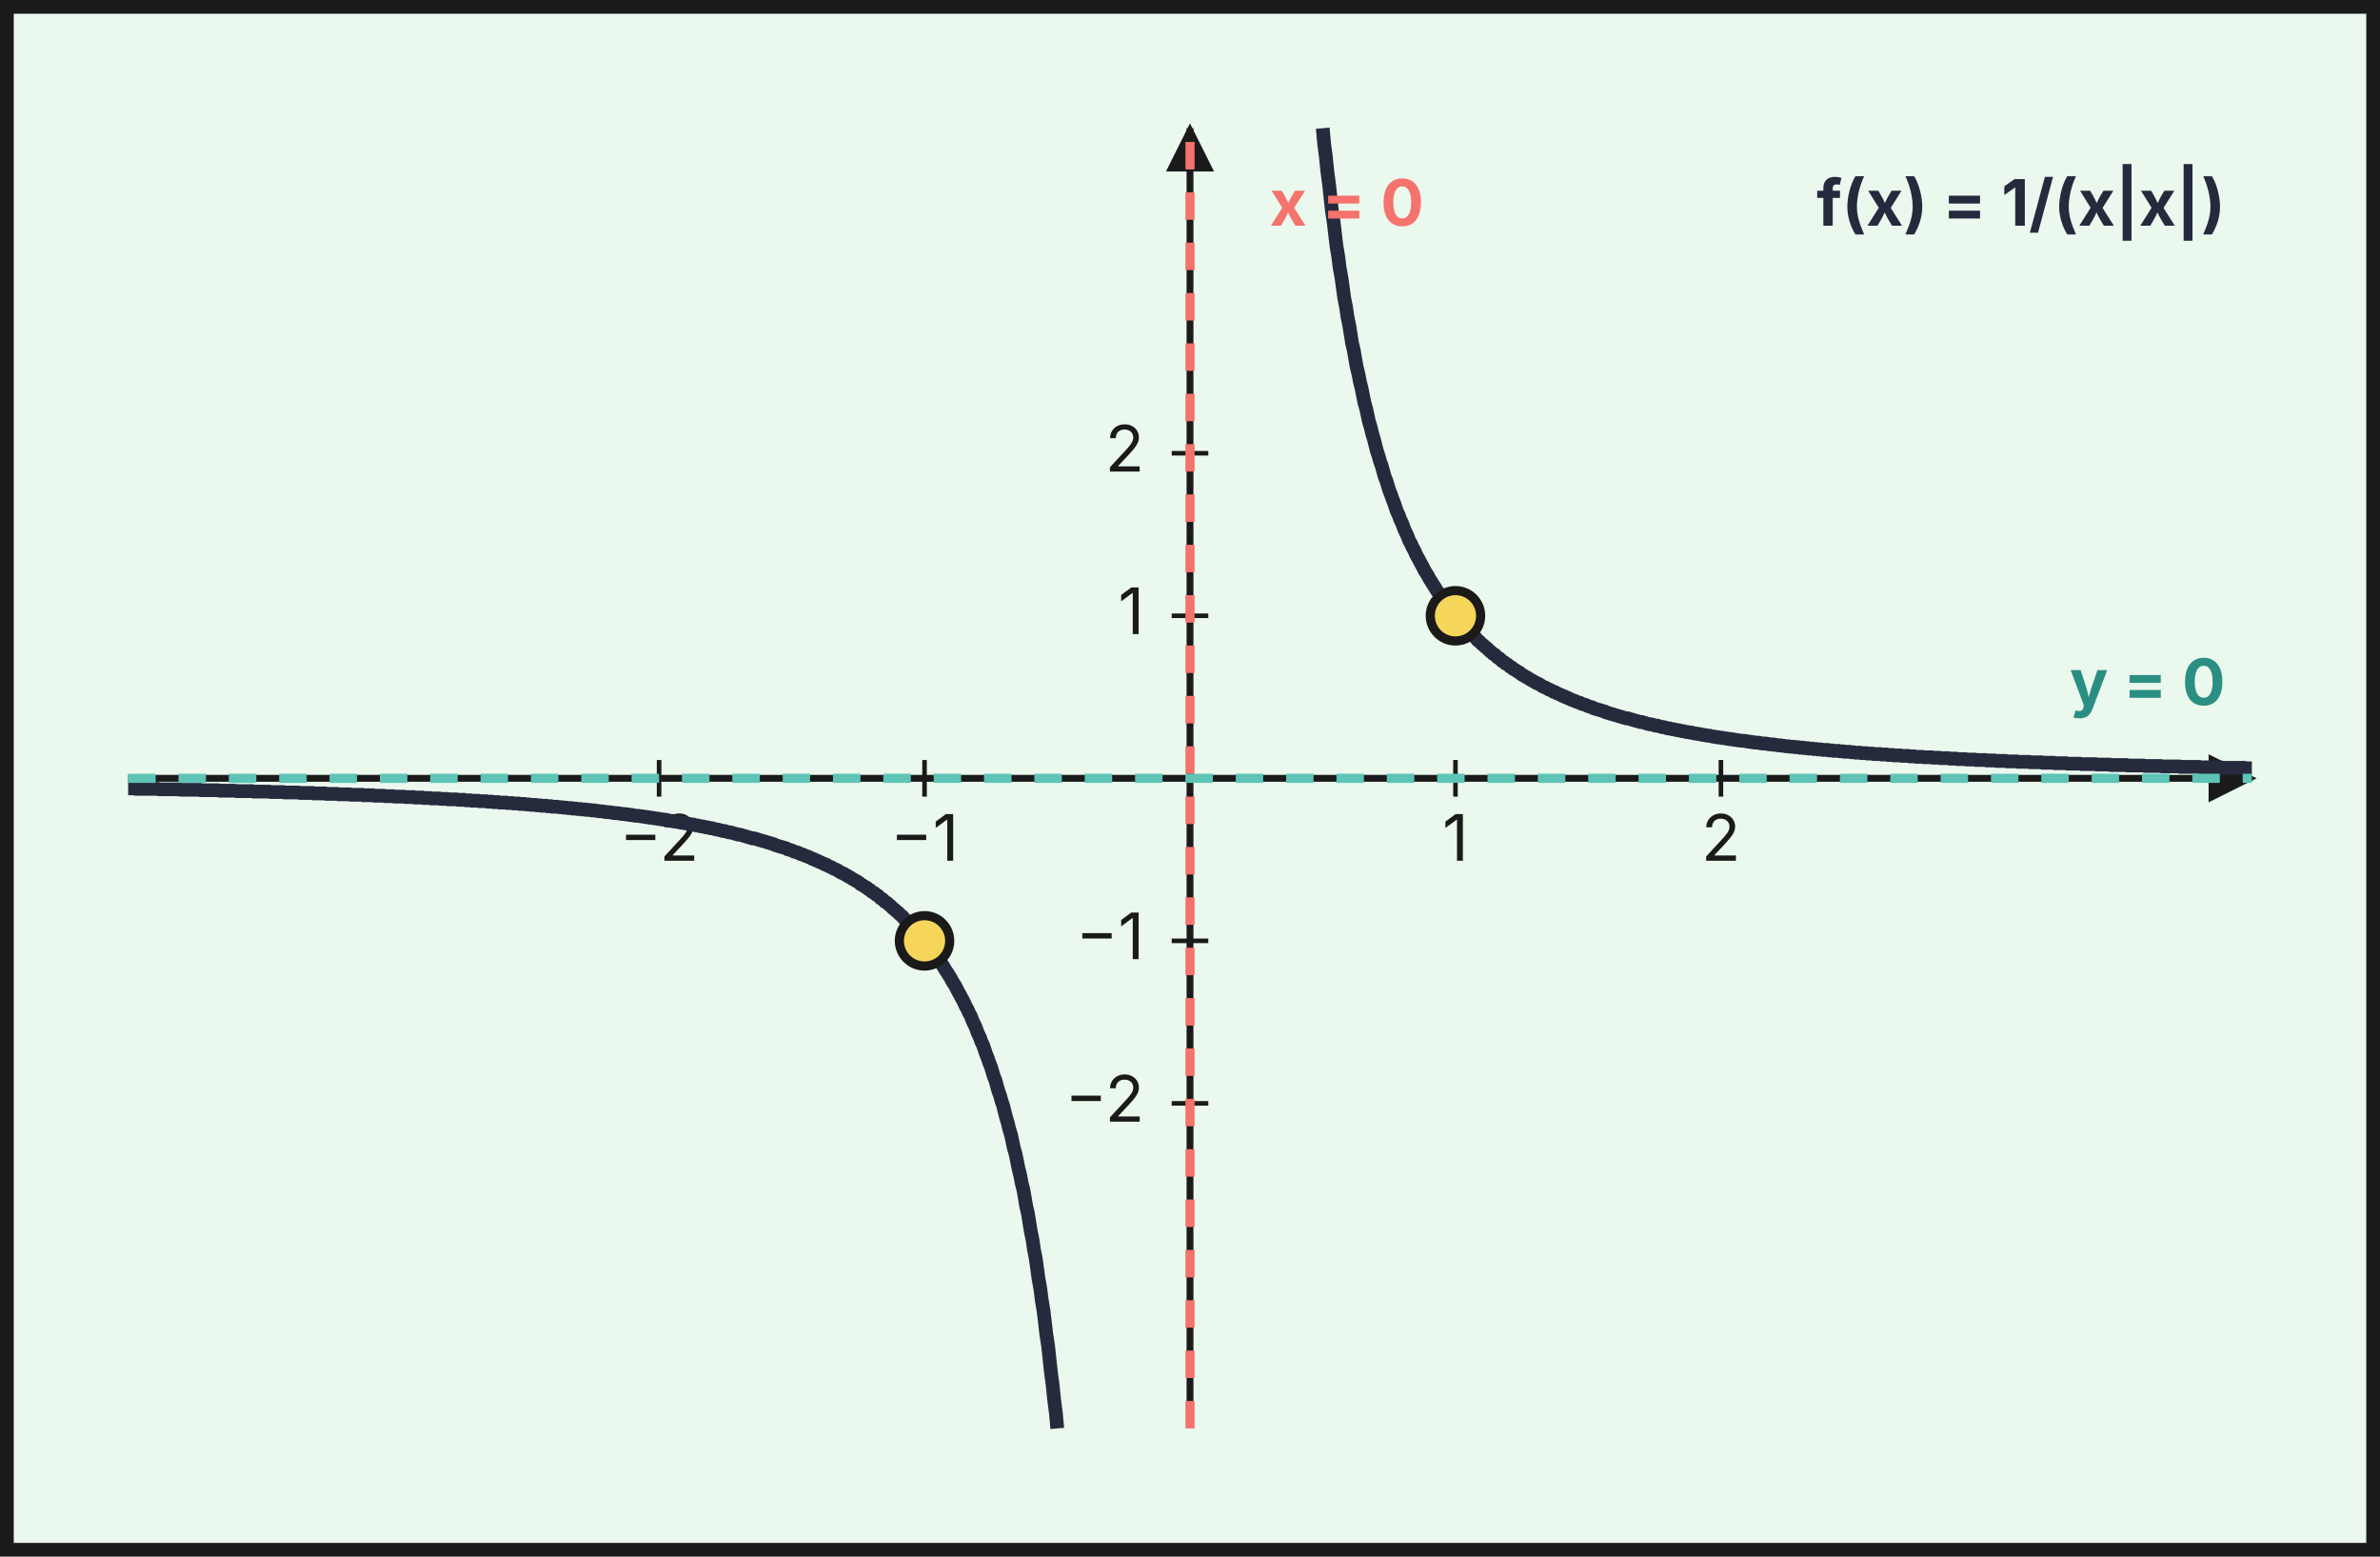
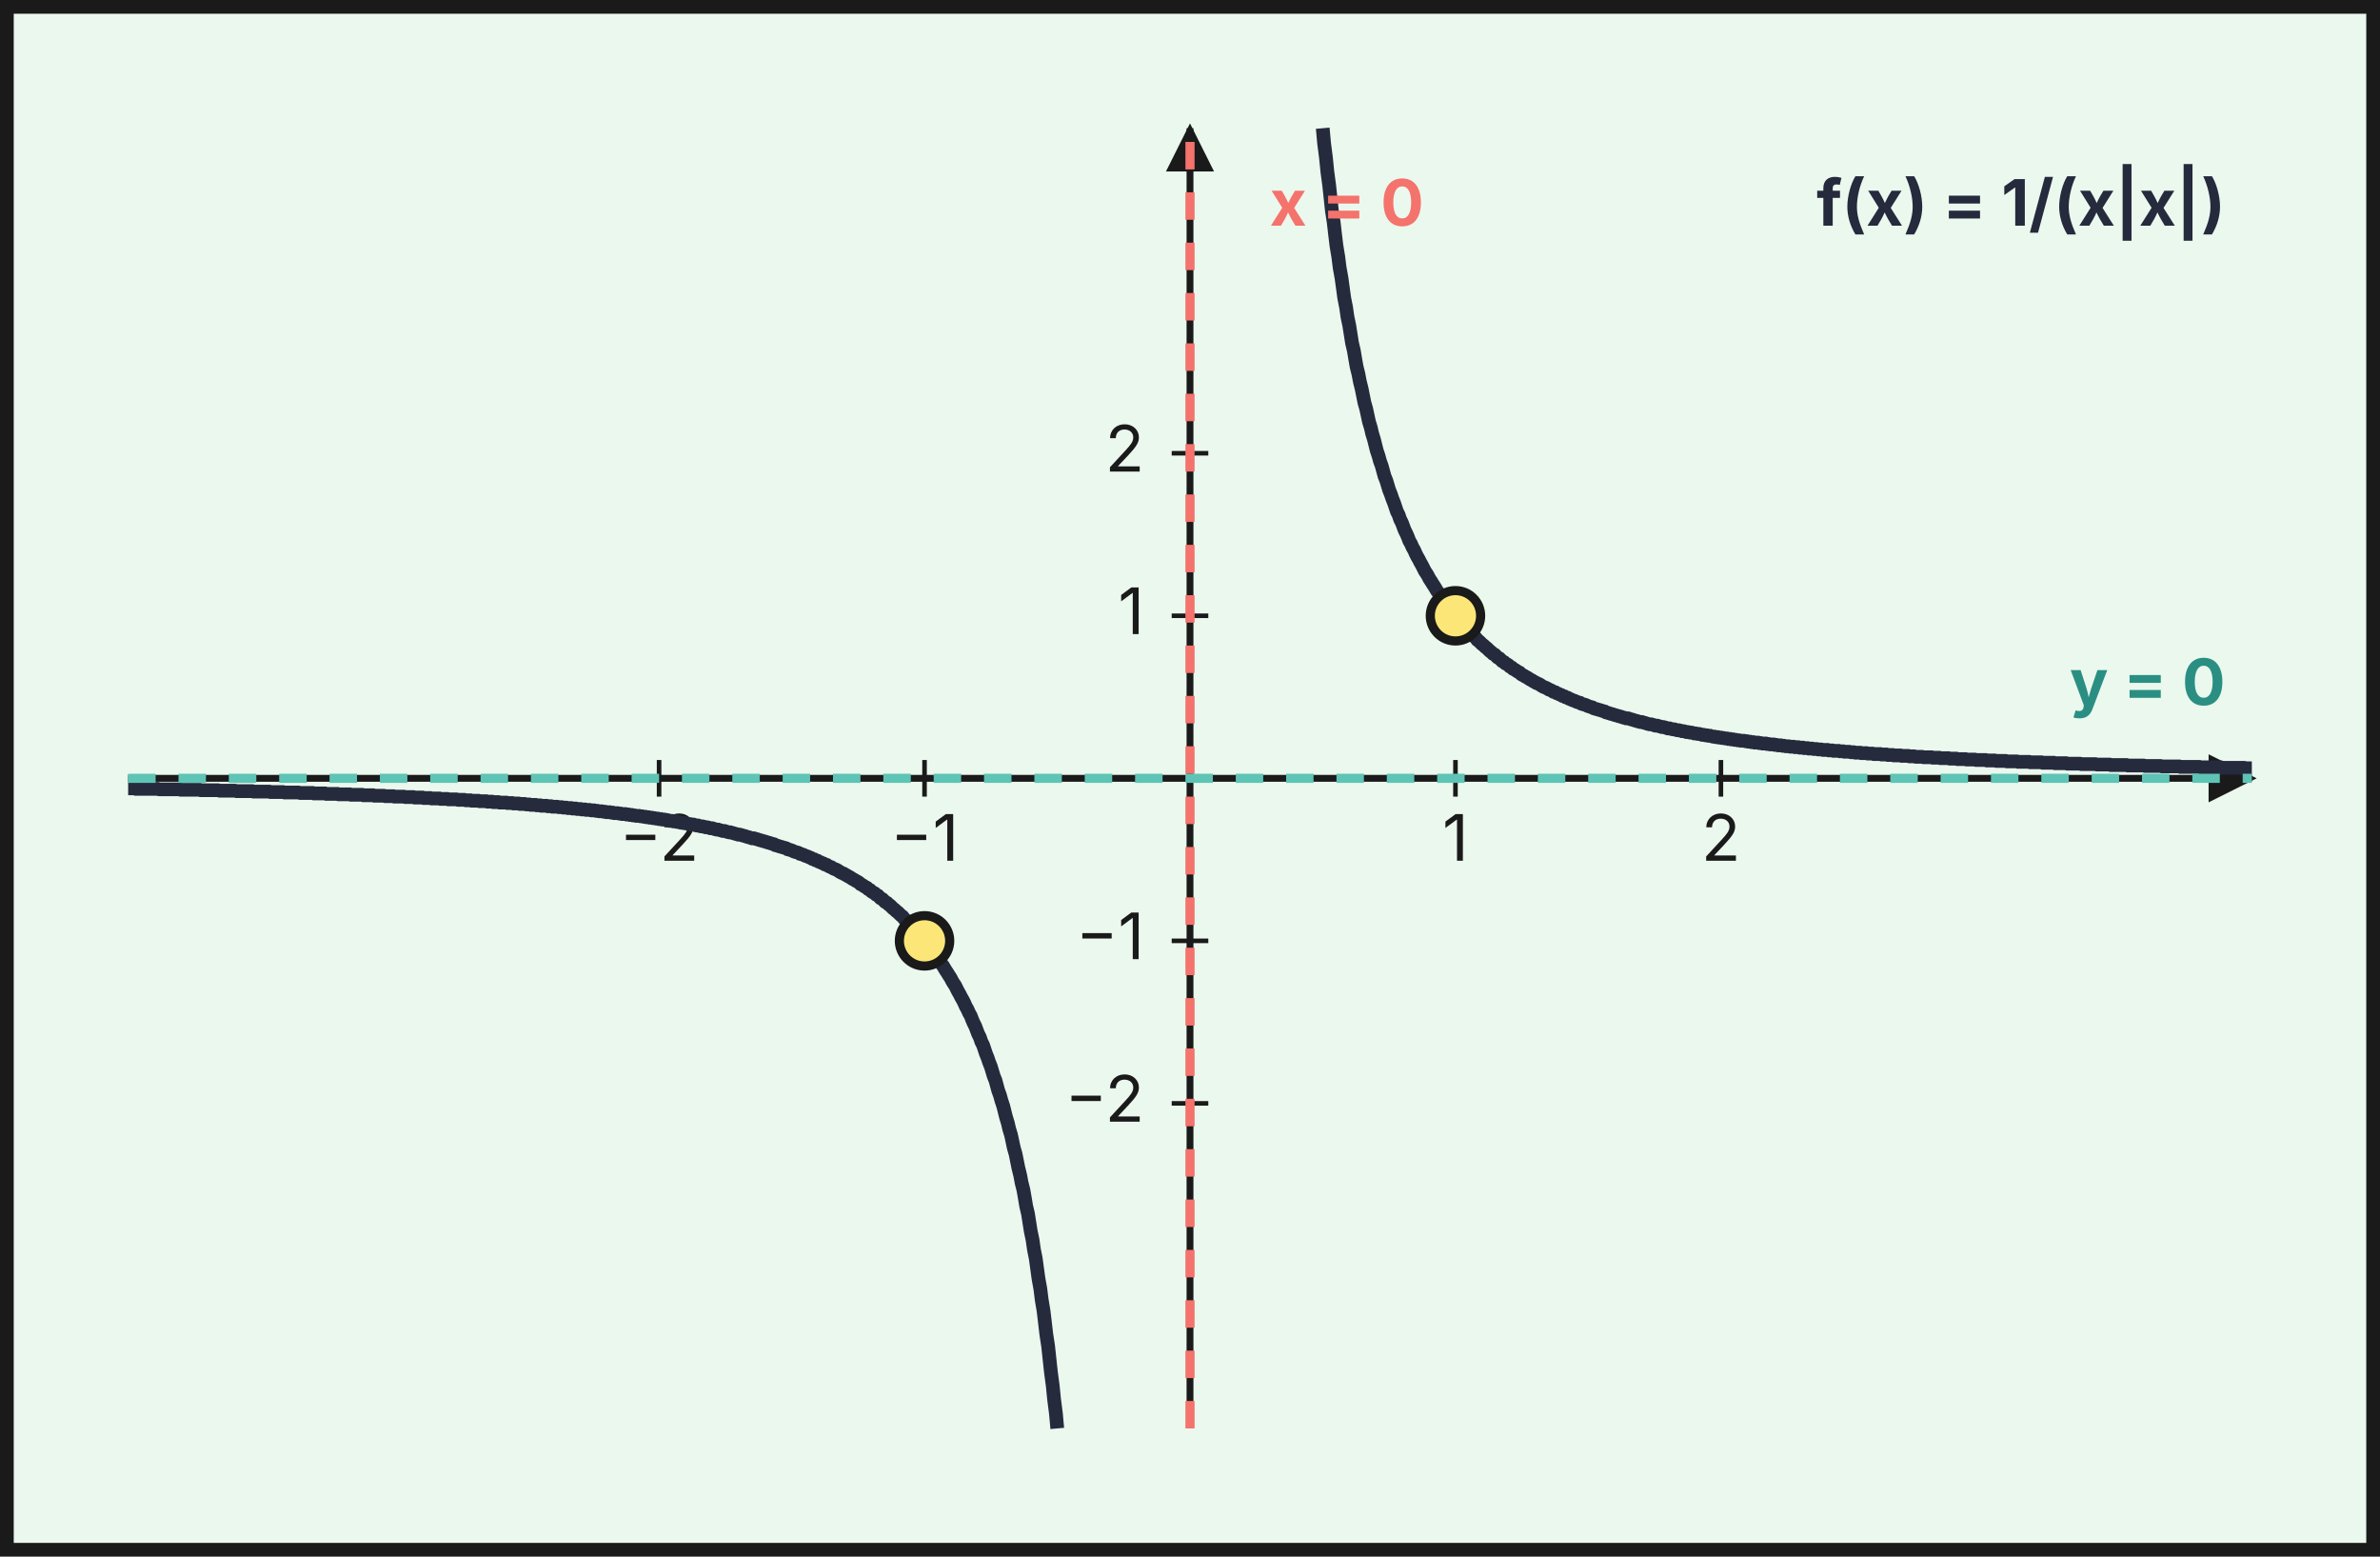
<svg xmlns="http://www.w3.org/2000/svg" viewBox="0 0 520 340" width="520" height="340" font-family="Inter, Helvetica, Arial, sans-serif" role="img">
  <defs>
    <marker id="f" viewBox="0 0 10 10" refX="9" refY="5" markerWidth="7" markerHeight="7" orient="auto">
      <path d="M0,0 L10,5 L0,10 z" fill="#1A1A1A" />
    </marker>
  </defs>
  <rect x="1.5" y="1.5" width="517" height="337" fill="#EBF8EE" stroke="#1A1A1A" stroke-width="3" />
  <line x1="28.0" y1="170.0" x2="492.0" y2="170.0" stroke="#1A1A1A" stroke-width="1.5" marker-end="url(#f)" />
  <line x1="260.0" y1="312.0" x2="260.0" y2="28.0" stroke="#1A1A1A" stroke-width="1.5" marker-end="url(#f)" />
  <line x1="144.0" y1="166.0" x2="144.0" y2="174.0" stroke="#1A1A1A" />
  <text x="144.0" y="188.0" text-anchor="middle" font-size="14" fill="#1A1A1A">−2</text>
  <line x1="202.0" y1="166.0" x2="202.0" y2="174.0" stroke="#1A1A1A" />
  <text x="202.0" y="188.0" text-anchor="middle" font-size="14" fill="#1A1A1A">−1</text>
  <line x1="318.0" y1="166.0" x2="318.0" y2="174.0" stroke="#1A1A1A" />
  <text x="318.0" y="188.0" text-anchor="middle" font-size="14" fill="#1A1A1A">1</text>
  <line x1="376.0" y1="166.0" x2="376.0" y2="174.0" stroke="#1A1A1A" />
  <text x="376.0" y="188.0" text-anchor="middle" font-size="14" fill="#1A1A1A">2</text>
  <line x1="256.0" y1="241.0" x2="264.0" y2="241.0" stroke="#1A1A1A" />
  <text x="250.0" y="245.0" text-anchor="end" font-size="14" fill="#1A1A1A">−2</text>
  <line x1="256.0" y1="205.5" x2="264.0" y2="205.5" stroke="#1A1A1A" />
  <text x="250.0" y="209.5" text-anchor="end" font-size="14" fill="#1A1A1A">−1</text>
  <line x1="256.0" y1="134.5" x2="264.0" y2="134.5" stroke="#1A1A1A" />
  <text x="250.0" y="138.5" text-anchor="end" font-size="14" fill="#1A1A1A">1</text>
  <line x1="256.0" y1="99.0" x2="264.0" y2="99.0" stroke="#1A1A1A" />
  <text x="250.0" y="103.0" text-anchor="end" font-size="14" fill="#1A1A1A">2</text>
  <path d="M28.0,172.2 L28.3,172.2 L28.7,172.2 L29.0,172.2 L29.4,172.2 L29.7,172.3 L30.0,172.3 L30.4,172.3 L30.7,172.3 L31.0,172.3 L31.4,172.3 L31.7,172.3 L32.1,172.3 L32.4,172.3 L32.7,172.3 L33.1,172.3 L33.4,172.3 L33.8,172.3 L34.1,172.3 L34.4,172.3 L34.8,172.4 L35.1,172.4 L35.4,172.4 L35.8,172.4 L36.1,172.4 L36.5,172.4 L36.8,172.4 L37.1,172.4 L37.5,172.4 L37.8,172.4 L38.1,172.4 L38.5,172.4 L38.8,172.4 L39.2,172.4 L39.5,172.5 L39.8,172.5 L40.2,172.5 L40.5,172.5 L40.9,172.5 L41.2,172.5 L41.5,172.5 L41.9,172.5 L42.2,172.5 L42.5,172.5 L42.9,172.5 L43.2,172.5 L43.6,172.5 L43.9,172.6 L44.2,172.6 L44.6,172.6 L44.9,172.6 L45.3,172.6 L45.6,172.6 L45.9,172.6 L46.3,172.6 L46.6,172.6 L46.9,172.6 L47.3,172.6 L47.6,172.6 L48.0,172.7 L48.3,172.7 L48.6,172.7 L49.0,172.7 L49.3,172.7 L49.7,172.7 L50.0,172.7 L50.3,172.7 L50.7,172.7 L51.0,172.7 L51.3,172.7 L51.7,172.8 L52.0,172.8 L52.4,172.8 L52.7,172.8 L53.0,172.8 L53.4,172.8 L53.7,172.8 L54.1,172.8 L54.4,172.8 L54.7,172.8 L55.1,172.8 L55.4,172.9 L55.7,172.9 L56.1,172.9 L56.4,172.9 L56.8,172.9 L57.1,172.9 L57.4,172.9 L57.8,172.9 L58.1,172.9 L58.4,172.9 L58.8,172.9 L59.1,173.0 L59.5,173.0 L59.8,173.0 L60.1,173.0 L60.5,173.0 L60.8,173.0 L61.2,173.0 L61.5,173.0 L61.8,173.0 L62.2,173.1 L62.5,173.1 L62.8,173.1 L63.2,173.1 L63.5,173.1 L63.9,173.1 L64.2,173.1 L64.5,173.1 L64.9,173.1 L65.2,173.1 L65.6,173.2 L65.9,173.2 L66.2,173.2 L66.6,173.2 L66.9,173.2 L67.2,173.2 L67.6,173.2 L67.9,173.2 L68.3,173.2 L68.6,173.3 L68.9,173.3 L69.3,173.3 L69.6,173.3 L70.0,173.3 L70.3,173.3 L70.6,173.3 L71.0,173.3 L71.3,173.4 L71.6,173.4 L72.0,173.4 L72.3,173.4 L72.7,173.4 L73.0,173.4 L73.3,173.4 L73.7,173.4 L74.0,173.5 L74.4,173.5 L74.7,173.5 L75.0,173.5 L75.4,173.5 L75.7,173.5 L76.0,173.5 L76.4,173.5 L76.7,173.6 L77.1,173.6 L77.4,173.6 L77.7,173.6 L78.1,173.6 L78.4,173.6 L78.8,173.6 L79.1,173.6 L79.4,173.7 L79.8,173.7 L80.1,173.7 L80.4,173.7 L80.8,173.7 L81.1,173.7 L81.5,173.7 L81.8,173.8 L82.1,173.8 L82.5,173.8 L82.8,173.8 L83.1,173.8 L83.5,173.8 L83.8,173.8 L84.2,173.9 L84.5,173.9 L84.8,173.9 L85.2,173.9 L85.5,173.9 L85.9,173.9 L86.2,174.0 L86.5,174.0 L86.9,174.0 L87.2,174.0 L87.5,174.0 L87.9,174.0 L88.2,174.0 L88.6,174.1 L88.9,174.1 L89.2,174.1 L89.6,174.1 L89.9,174.1 L90.3,174.1 L90.6,174.2 L90.9,174.2 L91.3,174.2 L91.6,174.2 L91.9,174.2 L92.3,174.2 L92.6,174.3 L93.0,174.3 L93.3,174.3 L93.6,174.3 L94.0,174.3 L94.3,174.4 L94.7,174.4 L95.0,174.4 L95.3,174.4 L95.7,174.4 L96.0,174.4 L96.3,174.5 L96.7,174.5 L97.0,174.5 L97.4,174.5 L97.7,174.5 L98.0,174.6 L98.4,174.6 L98.7,174.6 L99.1,174.6 L99.4,174.6 L99.7,174.6 L100.1,174.7 L100.4,174.7 L100.7,174.7 L101.1,174.7 L101.4,174.7 L101.8,174.8 L102.1,174.8 L102.4,174.8 L102.8,174.8 L103.1,174.9 L103.4,174.9 L103.8,174.9 L104.1,174.9 L104.5,174.9 L104.8,175.0 L105.1,175.0 L105.5,175.0 L105.8,175.0 L106.2,175.0 L106.5,175.1 L106.8,175.1 L107.2,175.1 L107.5,175.1 L107.8,175.2 L108.2,175.2 L108.5,175.2 L108.9,175.2 L109.2,175.3 L109.5,175.3 L109.9,175.3 L110.2,175.3 L110.6,175.3 L110.9,175.4 L111.2,175.4 L111.6,175.4 L111.9,175.4 L112.2,175.5 L112.6,175.5 L112.9,175.5 L113.3,175.5 L113.6,175.6 L113.9,175.6 L114.3,175.6 L114.6,175.6 L115.0,175.7 L115.3,175.7 L115.6,175.7 L116.0,175.8 L116.3,175.8 L116.6,175.8 L117.0,175.8 L117.3,175.9 L117.7,175.9 L118.0,175.9 L118.3,176.0 L118.7,176.0 L119.0,176.0 L119.4,176.0 L119.7,176.1 L120.0,176.1 L120.4,176.1 L120.7,176.2 L121.0,176.2 L121.4,176.2 L121.7,176.2 L122.1,176.3 L122.4,176.3 L122.7,176.3 L123.1,176.4 L123.4,176.4 L123.7,176.4 L124.1,176.5 L124.4,176.5 L124.8,176.5 L125.1,176.6 L125.4,176.6 L125.8,176.6 L126.1,176.7 L126.5,176.7 L126.8,176.7 L127.1,176.8 L127.5,176.8 L127.8,176.8 L128.1,176.9 L128.5,176.9 L128.8,176.9 L129.2,177.0 L129.5,177.0 L129.8,177.0 L130.2,177.1 L130.5,177.1 L130.9,177.2 L131.2,177.2 L131.5,177.2 L131.9,177.3 L132.2,177.3 L132.5,177.4 L132.9,177.4 L133.2,177.4 L133.6,177.5 L133.9,177.5 L134.2,177.6 L134.6,177.6 L134.9,177.6 L135.3,177.7 L135.6,177.7 L135.9,177.8 L136.3,177.8 L136.6,177.8 L136.9,177.9 L137.3,177.9 L137.6,178.0 L138.0,178.0 L138.3,178.1 L138.6,178.1 L139.0,178.2 L139.3,178.2 L139.6,178.2 L140.0,178.3 L140.3,178.3 L140.7,178.4 L141.0,178.4 L141.3,178.5 L141.7,178.5 L142.0,178.6 L142.4,178.6 L142.7,178.7 L143.0,178.7 L143.4,178.8 L143.7,178.8 L144.0,178.9 L144.4,178.9 L144.7,179.0 L145.1,179.0 L145.4,179.1 L145.7,179.1 L146.1,179.2 L146.4,179.3 L146.8,179.3 L147.1,179.4 L147.4,179.4 L147.8,179.5 L148.1,179.5 L148.4,179.6 L148.8,179.7 L149.1,179.7 L149.5,179.8 L149.8,179.8 L150.1,179.9 L150.5,180.0 L150.8,180.0 L151.2,180.1 L151.5,180.1 L151.8,180.2 L152.2,180.3 L152.5,180.3 L152.8,180.4 L153.2,180.5 L153.5,180.5 L153.9,180.6 L154.2,180.7 L154.5,180.7 L154.9,180.8 L155.2,180.9 L155.6,180.9 L155.9,181.0 L156.2,181.1 L156.6,181.2 L156.9,181.2 L157.2,181.3 L157.6,181.4 L157.9,181.5 L158.3,181.5 L158.6,181.6 L158.9,181.7 L159.3,181.8 L159.6,181.8 L159.9,181.9 L160.3,182.0 L160.6,182.1 L161.0,182.2 L161.3,182.3 L161.6,182.3 L162.0,182.4 L162.3,182.5 L162.7,182.6 L163.0,182.7 L163.3,182.8 L163.7,182.9 L164.0,183.0 L164.3,183.1 L164.7,183.1 L165.0,183.2 L165.4,183.3 L165.7,183.4 L166.0,183.5 L166.4,183.6 L166.7,183.7 L167.1,183.8 L167.4,183.9 L167.7,184.0 L168.1,184.1 L168.4,184.2 L168.7,184.3 L169.1,184.4 L169.4,184.6 L169.8,184.7 L170.1,184.8 L170.4,184.9 L170.8,185.0 L171.1,185.1 L171.5,185.2 L171.8,185.3 L172.1,185.5 L172.5,185.6 L172.8,185.7 L173.1,185.8 L173.5,186.0 L173.8,186.1 L174.2,186.2 L174.5,186.3 L174.8,186.5 L175.2,186.6 L175.5,186.7 L175.9,186.9 L176.2,187.0 L176.5,187.1 L176.9,187.3 L177.2,187.4 L177.5,187.6 L177.9,187.7 L178.2,187.9 L178.6,188.0 L178.9,188.2 L179.2,188.3 L179.6,188.5 L179.9,188.6 L180.2,188.8 L180.6,188.9 L180.9,189.1 L181.3,189.3 L181.6,189.4 L181.9,189.6 L182.3,189.8 L182.6,189.9 L183.0,190.1 L183.3,190.3 L183.6,190.5 L184.0,190.7 L184.3,190.8 L184.6,191.0 L185.0,191.2 L185.3,191.4 L185.7,191.6 L186.0,191.8 L186.3,192.0 L186.7,192.2 L187.0,192.4 L187.4,192.6 L187.7,192.8 L188.0,193.1 L188.4,193.3 L188.7,193.5 L189.0,193.7 L189.4,193.9 L189.7,194.2 L190.1,194.4 L190.4,194.7 L190.7,194.9 L191.1,195.1 L191.4,195.4 L191.8,195.6 L192.1,195.9 L192.4,196.2 L192.8,196.4 L193.1,196.7 L193.4,197.0 L193.8,197.2 L194.1,197.5 L194.5,197.8 L194.8,198.1 L195.1,198.4 L195.5,198.7 L195.8,199.0 L196.2,199.3 L196.5,199.6 L196.8,199.9 L197.2,200.2 L197.5,200.6 L197.8,200.9 L198.2,201.2 L198.5,201.6 L198.9,201.9 L199.2,202.3 L199.5,202.7 L199.9,203.0 L200.2,203.4 L200.6,203.8 L200.9,204.2 L201.2,204.6 L201.6,205.0 L201.9,205.4 L202.2,205.8 L202.6,206.2 L202.9,206.7 L203.3,207.1 L203.6,207.5 L203.9,208.0 L204.3,208.5 L204.6,208.9 L204.9,209.4 L205.3,209.9 L205.6,210.4 L206.0,210.9 L206.3,211.4 L206.6,211.9 L207.0,212.5 L207.3,213.0 L207.7,213.6 L208.0,214.2 L208.3,214.7 L208.7,215.3 L209.0,215.9 L209.3,216.5 L209.7,217.2 L210.0,217.8 L210.4,218.5 L210.7,219.1 L211.0,219.8 L211.4,220.5 L211.7,221.2 L212.1,221.9 L212.4,222.7 L212.7,223.4 L213.1,224.2 L213.4,225.0 L213.7,225.8 L214.1,226.6 L214.4,227.5 L214.8,228.3 L215.1,229.2 L215.4,230.1 L215.8,231.1 L216.1,232.0 L216.5,233.0 L216.8,234.0 L217.1,235.0 L217.5,236.0 L217.8,237.1 L218.1,238.2 L218.5,239.3 L218.8,240.4 L219.2,241.6 L219.5,242.8 L219.8,244.0 L220.2,245.3 L220.5,246.6 L220.9,247.9 L221.2,249.3 L221.5,250.7 L221.9,252.1 L222.2,253.6 L222.5,255.1 L222.9,256.7 L223.2,258.3 L223.6,259.9 L223.9,261.6 L224.2,263.4 L224.6,265.1 L224.9,267.0 L225.2,268.9 L225.6,270.8 L225.9,272.9 L226.3,274.9 L226.6,277.1 L226.9,279.3 L227.3,281.5 L227.6,283.9 L228.0,286.3 L228.3,288.8 L228.6,291.4 L229.0,294.0 L229.3,296.8 L229.6,299.6 L230.0,302.6 L230.3,305.6 L230.7,308.7 L231.0,312.0" fill="none" stroke="#262A3D" stroke-width="3" />
  <path d="M289.0,28.0 L289.3,31.3 L289.7,34.4 L290.0,37.4 L290.4,40.4 L290.7,43.2 L291.0,46.0 L291.4,48.6 L291.7,51.2 L292.0,53.7 L292.4,56.1 L292.7,58.5 L293.1,60.7 L293.4,62.9 L293.7,65.1 L294.1,67.1 L294.4,69.2 L294.8,71.1 L295.1,73.0 L295.4,74.9 L295.8,76.6 L296.1,78.4 L296.4,80.1 L296.8,81.7 L297.1,83.3 L297.5,84.9 L297.8,86.4 L298.1,87.9 L298.5,89.3 L298.8,90.7 L299.1,92.1 L299.5,93.4 L299.8,94.7 L300.2,96.0 L300.5,97.2 L300.8,98.4 L301.2,99.6 L301.5,100.7 L301.9,101.8 L302.2,102.9 L302.5,104.0 L302.9,105.0 L303.2,106.0 L303.5,107.0 L303.9,108.0 L304.2,108.9 L304.6,109.9 L304.9,110.8 L305.2,111.7 L305.6,112.5 L305.9,113.4 L306.3,114.2 L306.6,115.0 L306.9,115.8 L307.3,116.6 L307.6,117.3 L307.9,118.1 L308.3,118.8 L308.6,119.5 L309.0,120.2 L309.3,120.9 L309.6,121.5 L310.0,122.2 L310.3,122.8 L310.7,123.5 L311.0,124.1 L311.3,124.7 L311.7,125.3 L312.0,125.8 L312.3,126.4 L312.7,127.0 L313.0,127.5 L313.4,128.1 L313.7,128.6 L314.0,129.1 L314.4,129.6 L314.7,130.1 L315.1,130.6 L315.4,131.1 L315.7,131.5 L316.1,132.0 L316.4,132.5 L316.7,132.9 L317.1,133.3 L317.4,133.8 L317.8,134.2 L318.1,134.6 L318.4,135.0 L318.8,135.4 L319.1,135.8 L319.5,136.2 L319.8,136.6 L320.1,137.0 L320.5,137.3 L320.8,137.7 L321.1,138.1 L321.5,138.4 L321.8,138.8 L322.2,139.1 L322.5,139.4 L322.8,139.8 L323.2,140.1 L323.5,140.4 L323.8,140.7 L324.2,141.0 L324.5,141.3 L324.9,141.6 L325.2,141.9 L325.5,142.2 L325.9,142.5 L326.2,142.8 L326.6,143.0 L326.9,143.3 L327.2,143.6 L327.6,143.8 L327.9,144.1 L328.2,144.4 L328.6,144.6 L328.9,144.9 L329.3,145.1 L329.6,145.3 L329.9,145.6 L330.3,145.8 L330.6,146.1 L331.0,146.3 L331.3,146.5 L331.6,146.7 L332.0,146.9 L332.3,147.2 L332.6,147.4 L333.0,147.6 L333.3,147.8 L333.7,148.0 L334.0,148.2 L334.3,148.4 L334.7,148.6 L335.0,148.8 L335.4,149.0 L335.7,149.2 L336.0,149.3 L336.4,149.5 L336.7,149.7 L337.0,149.9 L337.4,150.1 L337.7,150.2 L338.1,150.4 L338.4,150.6 L338.7,150.7 L339.1,150.9 L339.4,151.1 L339.8,151.2 L340.1,151.4 L340.4,151.5 L340.8,151.7 L341.1,151.8 L341.4,152.0 L341.8,152.1 L342.1,152.3 L342.5,152.4 L342.8,152.6 L343.1,152.7 L343.5,152.9 L343.8,153.0 L344.1,153.1 L344.5,153.3 L344.8,153.4 L345.2,153.5 L345.5,153.7 L345.8,153.8 L346.2,153.9 L346.5,154.0 L346.9,154.2 L347.2,154.3 L347.5,154.4 L347.9,154.5 L348.2,154.7 L348.5,154.8 L348.9,154.9 L349.2,155.0 L349.6,155.1 L349.9,155.2 L350.2,155.3 L350.6,155.4 L350.9,155.6 L351.3,155.7 L351.6,155.8 L351.9,155.9 L352.3,156.0 L352.6,156.1 L352.9,156.2 L353.3,156.3 L353.6,156.4 L354.0,156.5 L354.3,156.6 L354.6,156.7 L355.0,156.8 L355.3,156.9 L355.7,156.9 L356.0,157.0 L356.3,157.1 L356.7,157.2 L357.0,157.3 L357.3,157.4 L357.7,157.5 L358.0,157.6 L358.4,157.7 L358.7,157.7 L359.0,157.8 L359.4,157.9 L359.7,158.0 L360.0,158.1 L360.4,158.2 L360.7,158.2 L361.1,158.3 L361.4,158.4 L361.7,158.5 L362.1,158.5 L362.4,158.6 L362.8,158.7 L363.1,158.8 L363.4,158.8 L363.8,158.9 L364.1,159.0 L364.4,159.1 L364.8,159.1 L365.1,159.2 L365.5,159.3 L365.8,159.3 L366.1,159.4 L366.5,159.5 L366.8,159.5 L367.2,159.6 L367.5,159.7 L367.8,159.7 L368.2,159.8 L368.5,159.9 L368.8,159.9 L369.2,160.0 L369.5,160.0 L369.9,160.1 L370.2,160.2 L370.5,160.2 L370.9,160.3 L371.2,160.3 L371.6,160.4 L371.9,160.5 L372.2,160.5 L372.6,160.6 L372.9,160.6 L373.2,160.7 L373.6,160.7 L373.9,160.8 L374.3,160.9 L374.6,160.9 L374.9,161.0 L375.3,161.0 L375.6,161.1 L376.0,161.1 L376.3,161.2 L376.6,161.2 L377.0,161.3 L377.3,161.3 L377.6,161.4 L378.0,161.4 L378.3,161.5 L378.7,161.5 L379.0,161.6 L379.3,161.6 L379.7,161.7 L380.0,161.7 L380.4,161.8 L380.7,161.8 L381.0,161.8 L381.4,161.9 L381.7,161.9 L382.0,162.0 L382.4,162.0 L382.7,162.1 L383.1,162.1 L383.4,162.2 L383.7,162.2 L384.1,162.2 L384.4,162.3 L384.7,162.3 L385.1,162.4 L385.4,162.4 L385.8,162.4 L386.1,162.5 L386.4,162.5 L386.8,162.6 L387.1,162.6 L387.5,162.6 L387.8,162.7 L388.1,162.7 L388.5,162.8 L388.8,162.8 L389.1,162.8 L389.5,162.9 L389.8,162.9 L390.2,163.0 L390.5,163.0 L390.8,163.0 L391.2,163.1 L391.5,163.1 L391.9,163.1 L392.2,163.2 L392.5,163.2 L392.9,163.2 L393.2,163.3 L393.5,163.3 L393.9,163.3 L394.2,163.4 L394.6,163.4 L394.9,163.4 L395.2,163.5 L395.6,163.5 L395.9,163.5 L396.3,163.6 L396.6,163.6 L396.9,163.6 L397.3,163.7 L397.6,163.7 L397.9,163.7 L398.3,163.8 L398.6,163.8 L399.0,163.8 L399.3,163.8 L399.6,163.9 L400.0,163.9 L400.3,163.9 L400.6,164.0 L401.0,164.0 L401.3,164.0 L401.7,164.0 L402.0,164.1 L402.3,164.1 L402.7,164.1 L403.0,164.2 L403.4,164.2 L403.7,164.2 L404.0,164.2 L404.4,164.3 L404.7,164.3 L405.0,164.3 L405.4,164.4 L405.7,164.4 L406.1,164.4 L406.4,164.4 L406.7,164.5 L407.1,164.5 L407.4,164.5 L407.8,164.5 L408.1,164.6 L408.4,164.6 L408.8,164.6 L409.1,164.6 L409.4,164.7 L409.8,164.7 L410.1,164.7 L410.5,164.7 L410.8,164.7 L411.1,164.8 L411.5,164.8 L411.8,164.8 L412.2,164.8 L412.5,164.9 L412.8,164.9 L413.2,164.9 L413.5,164.9 L413.8,165.0 L414.2,165.0 L414.5,165.0 L414.9,165.0 L415.2,165.0 L415.5,165.1 L415.9,165.1 L416.2,165.1 L416.6,165.1 L416.9,165.1 L417.2,165.2 L417.6,165.2 L417.9,165.2 L418.2,165.2 L418.6,165.3 L418.9,165.3 L419.3,165.3 L419.6,165.3 L419.9,165.3 L420.3,165.4 L420.6,165.4 L421.0,165.4 L421.3,165.4 L421.6,165.4 L422.0,165.4 L422.3,165.5 L422.6,165.5 L423.0,165.5 L423.3,165.5 L423.7,165.5 L424.0,165.6 L424.3,165.6 L424.7,165.6 L425.0,165.6 L425.3,165.6 L425.7,165.6 L426.0,165.7 L426.4,165.7 L426.7,165.7 L427.0,165.7 L427.4,165.7 L427.7,165.8 L428.1,165.8 L428.4,165.8 L428.7,165.8 L429.1,165.8 L429.4,165.8 L429.7,165.9 L430.1,165.9 L430.4,165.9 L430.8,165.9 L431.1,165.9 L431.4,165.9 L431.8,166.0 L432.1,166.0 L432.5,166.0 L432.8,166.0 L433.1,166.0 L433.5,166.0 L433.8,166.0 L434.1,166.1 L434.5,166.1 L434.8,166.1 L435.2,166.1 L435.5,166.1 L435.8,166.1 L436.2,166.2 L436.5,166.2 L436.9,166.2 L437.2,166.2 L437.5,166.2 L437.9,166.2 L438.2,166.2 L438.5,166.3 L438.9,166.3 L439.2,166.3 L439.6,166.3 L439.9,166.3 L440.2,166.3 L440.6,166.3 L440.9,166.4 L441.2,166.4 L441.6,166.4 L441.9,166.4 L442.3,166.4 L442.6,166.4 L442.9,166.4 L443.3,166.4 L443.6,166.5 L444.0,166.5 L444.3,166.5 L444.6,166.5 L445.0,166.5 L445.3,166.5 L445.6,166.5 L446.0,166.5 L446.3,166.6 L446.7,166.6 L447.0,166.6 L447.3,166.6 L447.7,166.6 L448.0,166.6 L448.4,166.6 L448.7,166.6 L449.0,166.7 L449.4,166.7 L449.7,166.7 L450.0,166.7 L450.4,166.7 L450.7,166.7 L451.1,166.7 L451.4,166.7 L451.7,166.8 L452.1,166.8 L452.4,166.8 L452.8,166.8 L453.1,166.8 L453.4,166.8 L453.8,166.8 L454.1,166.8 L454.4,166.8 L454.8,166.9 L455.1,166.9 L455.5,166.9 L455.8,166.9 L456.1,166.9 L456.5,166.9 L456.8,166.9 L457.2,166.9 L457.5,166.9 L457.8,166.9 L458.2,167.0 L458.5,167.0 L458.8,167.0 L459.2,167.0 L459.5,167.0 L459.9,167.0 L460.2,167.0 L460.5,167.0 L460.9,167.0 L461.2,167.1 L461.5,167.1 L461.9,167.1 L462.2,167.1 L462.6,167.1 L462.9,167.1 L463.2,167.1 L463.6,167.1 L463.9,167.1 L464.3,167.1 L464.6,167.1 L464.9,167.2 L465.3,167.2 L465.6,167.2 L465.9,167.2 L466.3,167.2 L466.6,167.2 L467.0,167.2 L467.3,167.2 L467.6,167.2 L468.0,167.2 L468.3,167.2 L468.7,167.3 L469.0,167.3 L469.3,167.3 L469.7,167.3 L470.0,167.3 L470.3,167.3 L470.7,167.3 L471.0,167.3 L471.4,167.3 L471.7,167.3 L472.0,167.3 L472.4,167.4 L472.7,167.4 L473.1,167.4 L473.4,167.4 L473.7,167.4 L474.1,167.4 L474.4,167.4 L474.7,167.4 L475.1,167.4 L475.4,167.4 L475.8,167.4 L476.1,167.4 L476.4,167.5 L476.8,167.5 L477.1,167.5 L477.5,167.5 L477.8,167.5 L478.1,167.5 L478.5,167.5 L478.8,167.5 L479.1,167.5 L479.5,167.5 L479.8,167.5 L480.2,167.5 L480.5,167.5 L480.8,167.6 L481.2,167.6 L481.5,167.6 L481.9,167.6 L482.2,167.6 L482.5,167.6 L482.9,167.6 L483.2,167.6 L483.5,167.6 L483.9,167.6 L484.2,167.6 L484.6,167.6 L484.9,167.6 L485.2,167.6 L485.6,167.7 L485.9,167.7 L486.2,167.7 L486.6,167.7 L486.9,167.7 L487.3,167.7 L487.6,167.7 L487.9,167.7 L488.3,167.7 L488.6,167.7 L489.0,167.7 L489.3,167.7 L489.6,167.7 L490.0,167.7 L490.3,167.7 L490.6,167.8 L491.0,167.8 L491.3,167.8 L491.7,167.8 L492.0,167.8" fill="none" stroke="#262A3D" stroke-width="3" />
  <line x1="260.0" y1="312.0" x2="260.0" y2="28.0" stroke="#F4736C" stroke-width="2" stroke-dasharray="6 5" />
  <line x1="28.0" y1="170.0" x2="492.0" y2="170.0" stroke="#5EC4B6" stroke-width="2" stroke-dasharray="6 5" />
-   <circle cx="318.0" cy="134.5" r="5.5" fill="#F5D65B" stroke="#1A1A1A" stroke-width="2" />
-   <circle cx="202.0" cy="205.5" r="5.5" fill="#F5D65B" stroke="#1A1A1A" stroke-width="2" />
+   <circle cx="318.0" cy="134.5" r="5.5" fill="#FCE678" stroke="#1A1A1A" stroke-width="2" />
+   <circle cx="202.0" cy="205.5" r="5.5" fill="#FCE678" stroke="#1A1A1A" stroke-width="2" />
  <text x="277.4" y="49.3" text-anchor="start" font-size="14" fill="#F4736C" font-weight="700">x = 0</text>
  <text x="486.2" y="154.0" text-anchor="end" font-size="14" fill="#2a8f82" font-weight="700">y = 0</text>
  <text x="486.2" y="49.3" text-anchor="end" font-size="14" fill="#262A3D" font-weight="700">f(x) = 1/(x|x|)</text>
</svg>
